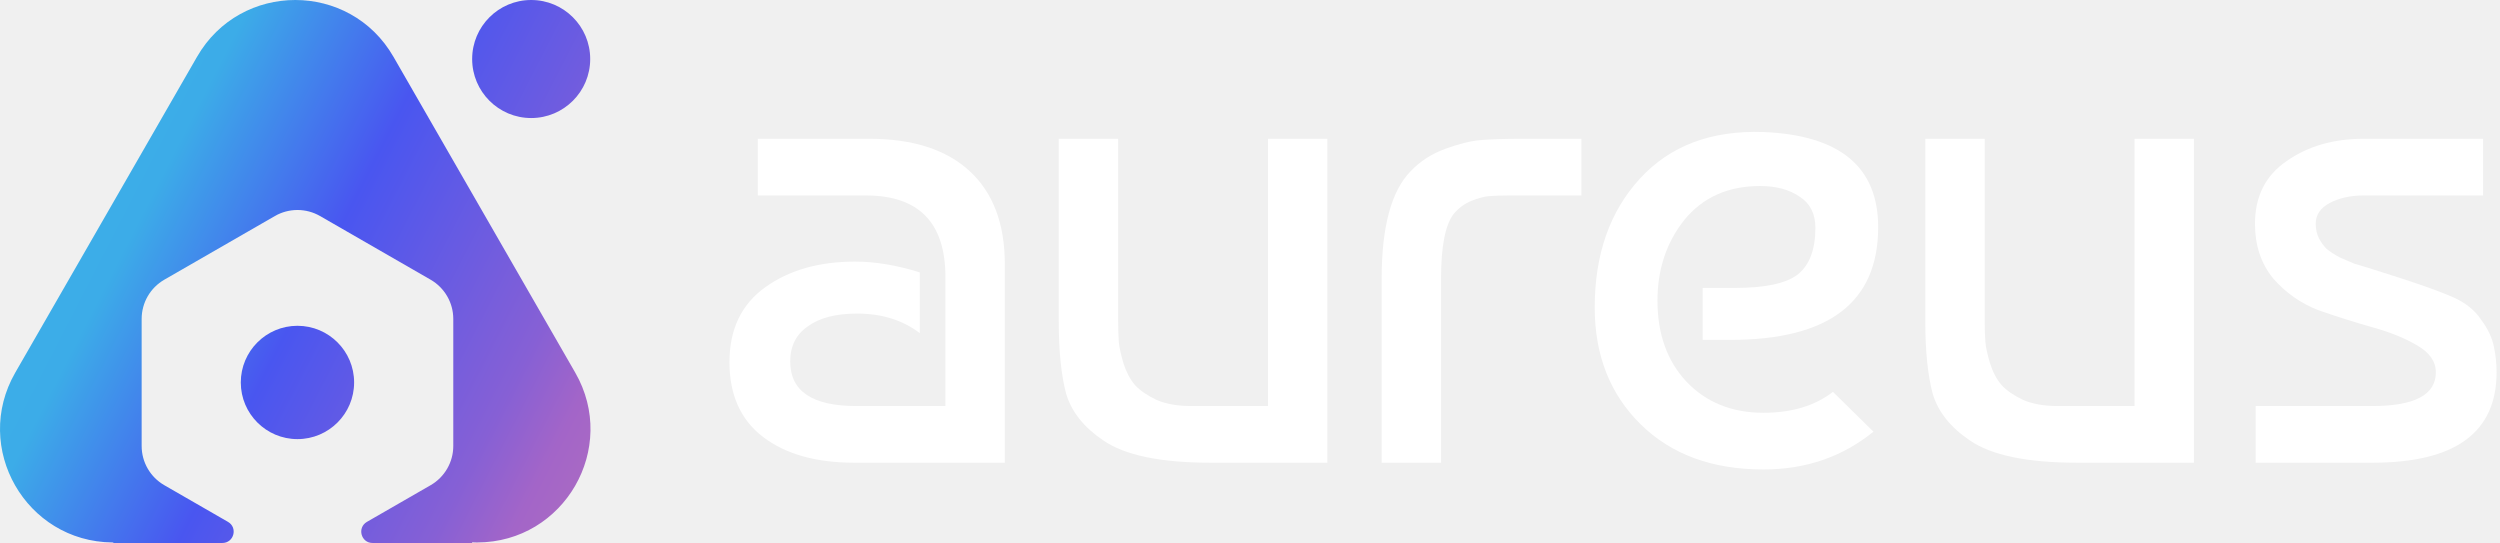
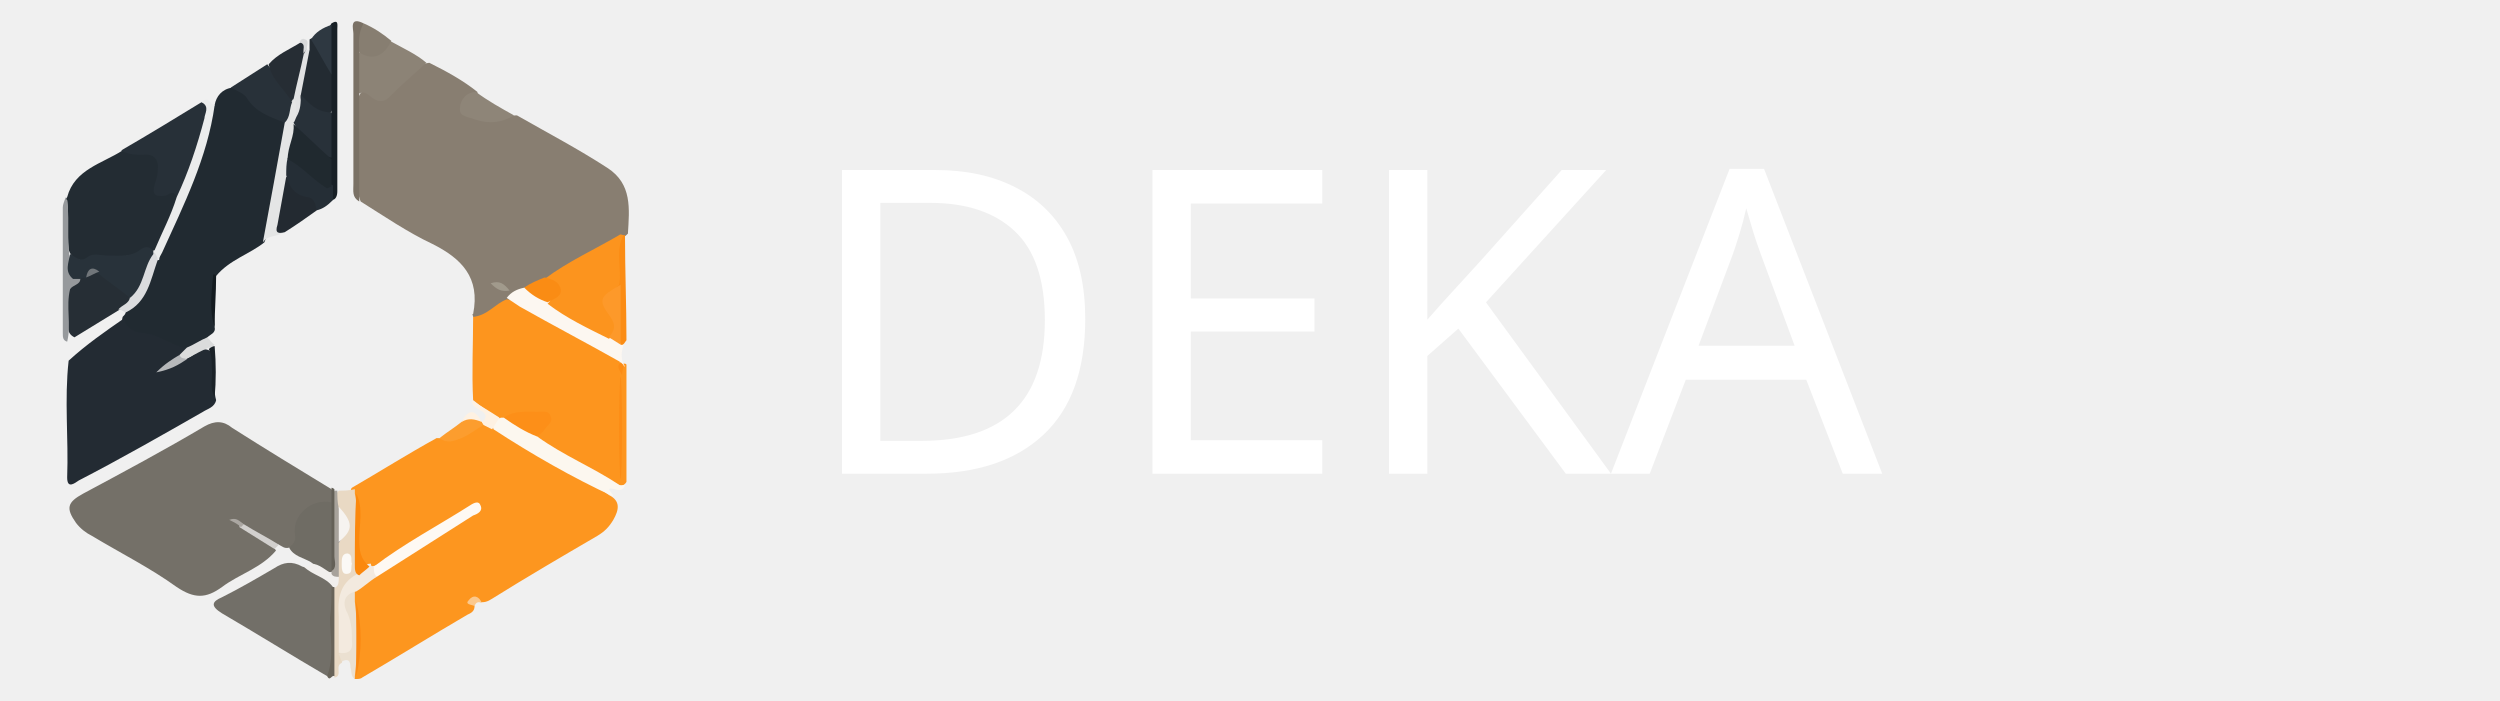
- <svg xmlns="http://www.w3.org/2000/svg" width="221" height="48" viewBox="0 0 221 48" fill="none">
-   <path d="M219.505 12.268V17.279H208.945C207.792 17.279 206.797 17.498 205.962 17.935C205.127 18.373 204.709 18.989 204.709 19.785C204.709 20.262 204.809 20.7 205.007 21.097C205.206 21.455 205.425 21.754 205.664 21.992C205.942 22.231 206.34 22.489 206.857 22.768C207.414 23.006 207.831 23.186 208.11 23.305C208.428 23.384 209.701 23.782 211.928 24.498C214.155 25.214 215.806 25.811 216.88 26.288C217.954 26.765 218.769 27.421 219.326 28.256C219.922 29.052 220.3 29.847 220.459 30.643C220.618 31.398 220.698 32.154 220.698 32.91C220.698 38.239 217.039 40.904 209.721 40.904H199.399V35.893H209.721C213.459 35.893 215.329 34.899 215.329 32.91C215.329 31.955 214.772 31.16 213.658 30.523C212.584 29.887 211.252 29.35 209.661 28.913C208.11 28.475 206.539 27.978 204.948 27.421C203.397 26.825 202.064 25.89 200.951 24.617C199.877 23.305 199.34 21.694 199.34 19.785C199.34 17.359 200.274 15.509 202.144 14.237C204.013 12.924 206.28 12.268 208.945 12.268H219.505Z" fill="white" />
-   <path d="M193.943 40.904H183.622C179.207 40.904 176.045 40.248 174.136 38.935C172.426 37.782 171.332 36.41 170.854 34.819C170.417 33.188 170.198 31.061 170.198 28.436V12.268H175.448V28.376C175.448 29.092 175.468 29.708 175.508 30.225C175.548 30.703 175.687 31.339 175.926 32.134C176.164 32.89 176.502 33.526 176.94 34.043C177.377 34.521 178.014 34.958 178.849 35.356C179.684 35.714 180.698 35.893 181.891 35.893H188.693V12.268H193.943V40.904Z" fill="white" />
-   <path d="M155.887 11.671C162.649 11.95 166.03 14.754 166.03 20.083C166.03 26.725 161.674 30.046 152.964 30.046H150.518V25.453H153.382C156.047 25.453 157.896 25.055 158.93 24.259C159.964 23.424 160.481 22.052 160.481 20.143C160.481 18.91 160.024 17.995 159.109 17.399C158.194 16.762 157.021 16.444 155.589 16.444C152.765 16.444 150.538 17.438 148.907 19.427C147.316 21.416 146.521 23.802 146.521 26.586C146.521 29.529 147.376 31.916 149.086 33.745C150.836 35.575 153.103 36.49 155.887 36.49C158.393 36.49 160.441 35.873 162.032 34.64L165.612 38.16C162.868 40.387 159.626 41.501 155.887 41.501C151.353 41.501 147.734 40.169 145.029 37.504C142.325 34.839 140.973 31.399 140.973 27.183C140.973 22.489 142.305 18.691 144.97 15.788C147.635 12.884 151.274 11.512 155.887 11.671Z" fill="white" />
-   <path d="M122.139 40.904V24.617C122.139 20.043 122.994 16.881 124.704 15.132C125.539 14.257 126.553 13.6 127.747 13.163C128.94 12.725 129.974 12.467 130.849 12.387C131.764 12.308 132.997 12.268 134.548 12.268H139.798V17.279H133.474C132.678 17.279 132.062 17.299 131.624 17.339C131.187 17.379 130.67 17.518 130.073 17.756C129.477 17.995 128.96 18.373 128.522 18.89C127.767 19.845 127.389 21.754 127.389 24.617V40.904H122.139Z" fill="white" />
-   <path d="M117.339 40.904H107.018C102.603 40.904 99.441 40.248 97.532 38.935C95.822 37.782 94.728 36.41 94.251 34.819C93.814 33.188 93.595 31.061 93.595 28.436V12.268H98.845V28.376C98.845 29.092 98.865 29.708 98.904 30.225C98.944 30.703 99.083 31.339 99.322 32.134C99.561 32.89 99.899 33.526 100.336 34.043C100.774 34.521 101.41 34.958 102.245 35.356C103.081 35.714 104.095 35.893 105.288 35.893H112.089V12.268H117.339V40.904Z" fill="white" />
-   <path d="M81.309 24.08V29.45C79.798 28.296 77.948 27.72 75.761 27.72C73.892 27.72 72.44 28.097 71.406 28.853C70.372 29.569 69.855 30.603 69.855 31.955C69.855 34.58 71.803 35.893 75.701 35.893H83.576V24.498C83.576 19.686 81.23 17.279 76.537 17.279H66.991V12.268H76.835C80.693 12.268 83.656 13.222 85.724 15.132C87.792 17.041 88.826 19.785 88.826 23.364V40.904H75.522C72.142 40.904 69.457 40.149 67.468 38.637C65.48 37.126 64.485 34.918 64.485 32.015C64.485 29.112 65.539 26.904 67.647 25.393C69.755 23.881 72.4 23.126 75.582 23.126C77.372 23.126 79.281 23.444 81.309 24.08Z" fill="white" />
-   <path d="M52.174 5.217C52.174 8.099 49.838 10.435 46.956 10.435C44.075 10.435 41.739 8.099 41.739 5.217C41.739 2.336 44.075 0 46.956 0C49.838 0 52.174 2.336 52.174 5.217Z" fill="url(#paint0_linear_77_19)" />
-   <path d="M42.144 47.953L42.168 47.953L42.192 47.953C49.883 47.935 54.69 39.61 50.85 32.938L34.782 5.02C30.93 -1.673 21.271 -1.673 17.418 5.021L1.35 32.938C-2.478 39.59 2.289 47.886 9.94 47.952L10.023 47.953L10.017 48H19.655C20.679 48 21.042 46.644 20.154 46.133L14.526 42.892C13.286 42.178 12.522 40.857 12.522 39.426V28.192C12.522 26.761 13.286 25.439 14.526 24.725L24.3 19.097C25.535 18.386 27.056 18.386 28.292 19.097L38.066 24.725C39.305 25.439 40.07 26.761 40.07 28.192V39.426C40.07 40.857 39.305 42.178 38.066 42.892L32.437 46.133C31.55 46.644 31.912 48 32.936 48H41.739L41.736 47.937C41.831 47.943 41.913 47.946 41.979 47.949C42.058 47.952 42.115 47.952 42.144 47.953Z" fill="url(#paint1_linear_77_19)" />
-   <path d="M26.295 38.818C29.061 38.818 31.304 36.575 31.304 33.809C31.304 31.043 29.061 28.8 26.295 28.8C23.529 28.8 21.286 31.043 21.286 33.809C21.286 36.575 23.529 38.818 26.295 38.818Z" fill="url(#paint2_linear_77_19)" />
-   <defs>
-     <linearGradient id="paint0_linear_77_19" x1="52.2" y1="42.545" x2="8.762" y2="20.207" gradientUnits="userSpaceOnUse">
-       <stop stop-color="#A96AC3" />
-       <stop offset="0.084" stop-color="#A365C8" />
-       <stop offset="0.207" stop-color="#8660D5" />
-       <stop offset="0.613" stop-color="#4956F0" />
-       <stop offset="0.943" stop-color="#3CACE8" />
-       <stop offset="1" stop-color="#3CADE8" />
-     </linearGradient>
-     <linearGradient id="paint1_linear_77_19" x1="52.2" y1="42.545" x2="8.762" y2="20.207" gradientUnits="userSpaceOnUse">
-       <stop stop-color="#A96AC3" />
-       <stop offset="0.084" stop-color="#A365C8" />
-       <stop offset="0.207" stop-color="#8660D5" />
-       <stop offset="0.613" stop-color="#4956F0" />
-       <stop offset="0.943" stop-color="#3CACE8" />
-       <stop offset="1" stop-color="#3CADE8" />
-     </linearGradient>
-     <linearGradient id="paint2_linear_77_19" x1="52.2" y1="42.545" x2="8.762" y2="20.207" gradientUnits="userSpaceOnUse">
-       <stop stop-color="#A96AC3" />
-       <stop offset="0.084" stop-color="#A365C8" />
-       <stop offset="0.207" stop-color="#8660D5" />
-       <stop offset="0.613" stop-color="#4956F0" />
-       <stop offset="0.943" stop-color="#3CACE8" />
-       <stop offset="1" stop-color="#3CADE8" />
-     </linearGradient>
-   </defs>
+ <svg xmlns="http://www.w3.org/2000/svg" version="1.1" id="Layer_1" x="0px" y="0px" viewBox="0 0 171.2 48" style="enable-background:new 0 0 171.2 48;" xml:space="preserve">
+   <style type="text/css">
+ 	.st0{fill:#887E71;}
+ 	.st1{fill:#FD961F;}
+ 	.st2{fill:#747068;}
+ 	.st3{fill:#212A31;}
+ 	.st4{fill:#FD951E;}
+ 	.st5{fill:#232B33;}
+ 	.st6{fill:#232C33;}
+ 	.st7{fill:#726F68;}
+ 	.st8{fill:#273038;}
+ 	.st9{fill:#8C8376;}
+ 	.st10{fill:#262E35;}
+ 	.st11{fill:#FCF7EF;}
+ 	.st12{fill:#6F6C64;}
+ 	.st13{fill:#FCF7F1;}
+ 	.st14{fill:#283139;}
+ 	.st15{fill:#EBECEC;}
+ 	.st16{fill:#E9D9C4;}
+ 	.st17{fill:#232B32;}
+ 	.st18{fill:#182026;}
+ 	.st19{fill:#7A7165;}
+ 	.st20{fill:#E4E5E5;}
+ 	.st21{fill:#262D34;}
+ 	.st22{fill:#232A31;}
+ 	.st23{fill:#252E36;}
+ 	.st24{fill:#8E8578;}
+ 	.st25{fill:#FB8C14;}
+ 	.st26{fill:#877E71;}
+ 	.st27{fill:#DBDCDE;}
+ 	.st28{fill:#96999C;}
+ 	.st29{fill:#EBE0D1;}
+ 	.st30{fill:#2E3841;}
+ 	.st31{fill:#FC9D2E;}
+ 	.st32{fill:#E1E2E3;}
+ 	.st33{fill:#F1EFED;}
+ 	.st34{fill:#DBDCDC;}
+ 	.st35{fill:#686359;}
+ 	.st36{fill:#A7A29B;}
+ 	.st37{fill:#646057;}
+ 	.st38{fill:#FEF1E2;}
+ 	.st39{fill:#D2D0CE;}
+ 	.st40{fill:#1B2228;}
+ 	.st41{fill:#141B20;}
+ 	.st42{fill:#FBC88D;}
+ 	.st43{fill:#D9DADB;}
+ 	.st44{fill:#FC941E;}
+ 	.st45{fill:#FA8C14;}
+ 	.st46{fill:#A19A8C;}
+ 	.st47{fill:#FEF9F3;}
+ 	.st48{fill:#F3EADF;}
+ 	.st49{fill:#FB880D;}
+ 	.st50{fill:#FB8711;}
+ 	.st51{fill:#ABA7A2;}
+ 	.st52{fill:#FD8F18;}
+ 	.st53{fill:#FC8C15;}
+ 	.st54{fill:#B6B8BA;}
+ 	.st55{fill:#28323A;}
+ 	.st56{fill:#71767A;}
+ 	.st57{fill:#FD992A;}
+ 	.st58{fill:#F6F3F0;}
+ 	.st59{fill:#FBF9F6;}
+ 	.st60{fill:#20292F;}
+ 	.st61{fill:#FDFDFD;}
+ 	.st62{fill:#FFFFFF;}
+ 	.st63{font-family:'Ethnocentric-Regular';}
+ 	.st64{font-size:29.127px;}
+ </style>
+   <g>
+     <g>
+       <path class="st0" d="M32.4,21.7c0-0.1-0.1-0.2,0-0.2c0.5-2.5-0.8-3.8-2.8-4.8c-1.7-0.8-3.3-1.9-4.9-2.9c-0.4-1-0.2-2.1-0.2-3.2    c0-1.2,0-2.5,0-3.7c0.1-0.6,0.4-0.9,1-0.6c0.7,0.3,1,0,1.6-0.3c0.8-0.5,1.2-1.6,2.3-1.7c1.2,0.6,2.3,1.2,3.3,2    c0,0.2-0.1,0.3-0.2,0.4c-0.6,0.7-0.5,0.9,0.3,1.2c0.9,0.3,1.7,0,2.6,0c2.1,1.2,4.2,2.3,6.2,3.6c1.7,1.1,1.5,2.8,1.4,4.5    c-0.1,0.1-0.2,0.2-0.3,0.2c-1.7,0.9-3.4,1.9-5.1,2.9c-0.5,0.3-1,0.5-1.5,0.7c-0.4,0.2-0.8,0.5-1.2,0.8C34,21,33.5,22.1,32.4,21.7z    " />
+       <path class="st1" d="M32.5,41.5c0,0.4-0.3,0.5-0.5,0.6c-2.4,1.4-4.8,2.9-7.2,4.3c-0.1,0.1-0.3,0.1-0.5,0.1c-0.1-0.1-0.1-0.3,0-0.4    c-0.1-1.6,0-3.2-0.2-4.8c-0.1-0.3-0.1-0.5,0-0.8c0.3-0.7,1-0.9,1.5-1.3c2.2-1.5,4.5-2.7,6.5-4.3c-1.9,1-3.7,2.2-5.6,3.4    c-0.4,0.2-0.7,0.5-1.2,0.5c-0.1,0-0.2-0.1-0.4-0.1c-0.7-0.3-0.8-0.9-0.8-1.6c0-1.1,0.1-2.2-0.1-3.3c0-0.1,0-0.3,0.1-0.4    c1.9-1.1,3.8-2.3,5.8-3.4c1.2,0.1,1.9-0.9,2.9-1.1c0.3,0,0.6,0,0.8,0.2c2.6,1.7,5.5,2.9,8.1,4.8c0.8,0.4,0.7,1,0.3,1.7    c-0.3,0.5-0.6,0.8-1.1,1.1c-2.4,1.4-4.8,2.8-7.2,4.3c-0.3,0.2-0.6,0.3-0.9,0.2c-0.2-0.1-0.3-0.2-0.5-0.1    C32.4,41.2,32.4,41.3,32.5,41.5z" />
+       <path class="st2" d="M19.8,37.5c-0.3,0.1-0.5-0.1-0.7-0.2c-0.9-0.2-1.6-0.8-2.4-1.2c-0.1,0-0.1-0.1-0.1-0.1c0,0.1,0,0.1,0.1,0.2    c0.7,0.6,1.7,0.7,2.2,1.5c-1,1.2-2.5,1.6-3.7,2.5c-1.1,0.8-1.9,0.8-3.1,0c-1.8-1.3-3.8-2.3-5.8-3.5c-0.4-0.2-0.8-0.5-1.1-0.9    c-0.7-1-0.6-1.4,0.5-2c2.8-1.5,5.6-3,8.3-4.6c0.7-0.4,1.3-0.4,1.9,0.1c2.2,1.4,4.5,2.8,6.8,4.2c0.2,0.3,0.3,0.6,0.2,0.9    c-0.2,0.4-0.6,0.3-0.9,0.4c-0.8,0.5-1.7,0.8-1.5,2C20.5,37.2,20.3,37.5,19.8,37.5z" />
+       <path class="st3" d="M14.7,7.2c0.1-0.6,0.5-1.1,1.2-1.2c0.7-0.2,1.2,0.3,1.5,0.7c0.4,0.7,1.2,0.9,1.8,1.4c0.2,0.1,0.7,0,0.7,0.5    c-0.6,2.6-0.7,5.4-1.8,8c-1,0.8-2.4,1.2-3.3,2.3c-0.3,1.2-0.2,2.3-0.1,3.5c0.1,0.4-0.3,0.5-0.5,0.7c-0.4,0.5-0.9,0.9-1.5,0.9    c-1.2-0.2-2.3-0.8-3.5-1.2c-0.4-0.1-1-0.4-0.8-1.1c0.1-0.1,0.2-0.2,0.2-0.3c0.9-1.1,1.6-2.4,1.9-3.8c1.3-2.6,2.4-5.3,3.3-8.1    C14.2,8.8,14.2,7.9,14.7,7.2z" />
+       <path class="st4" d="M32.4,21.7c1-0.1,1.5-0.9,2.3-1.2c1.4,0.2,2.5,1.2,3.7,1.8c1.4,0.7,2.8,1.3,4,2.3c0.1,0.1,0,0.3,0.1,0.4    c0,0.1,0,0.2,0,0.2c0.1,0,0.1-0.2,0.2-0.3c0.1,0,0.2,0,0.2,0.1c0,2.7,0,5.4,0,8c-0.3,0.5-0.7,0.1-0.9,0c-1.6-0.7-3.2-1.6-4.7-2.5    c-0.2-0.1-0.4-0.3-0.5-0.6c-0.1-0.5,0.7-0.9,0.4-1.3c-0.4-0.5-1.1-0.2-1.7-0.1c-0.3,0-0.6,0.2-0.9,0.2c-0.1,0-0.2,0-0.3,0    c-0.7-0.4-1.3-0.8-1.9-1.3C32.3,25.5,32.4,23.6,32.4,21.7z" />
+       <path class="st5" d="M8.5,21.8c0.1,0.7,0.8,1,1.3,1c1.1,0.1,2,0.9,3.1,1.1c0.1,0.3-0.2,0.5-0.4,0.7c-0.2,0.2-0.4,0.3-1,0.5    c0.7-0.2,1-0.4,1.4-0.6c0.5-0.2,0.9-0.9,1.6-0.4c0.4,1.1,0,2.2,0.3,3.3c-0.1,0.5-0.6,0.6-0.9,0.8c-2.8,1.6-5.6,3.2-8.5,4.7    c-0.3,0.2-0.8,0.6-0.8-0.2c0.1-2.7-0.2-5.3,0.1-8c0.3,1.1,0.1,2.2,0.1,3.3c-0.1-1.1,0.2-2.2-0.1-3.3C5.9,23.6,7.2,22.7,8.5,21.8z" />
+       <path class="st6" d="M4.6,13.5c0.5-1.9,2.4-2.3,3.8-3.2c0.4-0.1,0.9-0.1,1.3,0c1.2,0.1,1.6,0.5,1.4,1.7c-0.1,0.7-0.2,1.2,0.8,1    c0.3-0.1,0.4,0.3,0.4,0.5c-0.3,1.3-0.8,2.6-1.6,3.6c-1.5,0.5-3.1,0.5-4.7,0.7c-0.7,0.1-1.1-0.1-1.3-0.7c-0.1-1.1,0-2.2-0.1-3.4    C4.5,13.7,4.5,13.6,4.6,13.5z" />
+       <path class="st7" d="M22.4,46.3c-2.4-1.4-4.8-2.9-7.2-4.3c-0.8-0.5-0.7-0.8,0-1.1c1.2-0.6,2.4-1.3,3.6-2c0.6-0.4,1.2-0.5,1.9-0.1    c1,0.3,2,0.5,2.3,1.7c0.1,1.4,0.1,2.8,0,4.2C23,45.3,23.1,45.9,22.4,46.3z" />
+       <path class="st8" d="M12.1,13.5c-0.2-0.6-0.6-0.1-0.8-0.1c-0.7,0.1-0.9-0.1-0.7-0.8c0.1-0.3,0.2-0.6,0.2-0.9    c0.1-0.7-0.2-1.2-1-1.1c-0.5,0-1,0-1.5-0.3C10.2,9.2,12,8.1,13.8,7c0.6,0,0.6,0.5,0.5,0.9c-0.3,1.9-1,3.7-1.8,5.4    C12.4,13.5,12.3,13.5,12.1,13.5z" />
+       <path class="st9" d="M29.2,4.3c-0.9,0.8-1.8,1.6-2.6,2.4c-0.3,0.3-0.7,0.3-1.1,0c-0.3-0.2-0.5-0.5-0.9-0.3c-0.3-0.9,0-1.7-0.2-2.6    c0.6-0.7,1.7-0.4,2.3-1C27.6,3.3,28.5,3.7,29.2,4.3z" />
+       <path class="st10" d="M8.2,21.2c-1,0.6-2.1,1.3-3.1,1.9c-0.6-0.3-0.4-0.8-0.5-1.3c0-0.6,0-1.2,0-1.8c0-0.5,0.4-0.8,0.8-1    c0.1-0.1,0.2-0.1,0.3-0.2c0.4-0.1,0.7-0.4,1.1-0.4c0.9,0.5,1.7,1,2.2,1.9C9.2,20.9,8.7,21.1,8.2,21.2z" />
+       <path class="st11" d="M34.3,28.6c0.1,0,0.2,0,0.2,0c0.9,0.1,1.7,0.6,2.3,1.3c1.8,1.3,3.8,2.1,5.6,3.3c0.1,0.1,0.3,0,0.4,0    c-0.1,0.4-0.4,0.4-0.7,0.3C41.3,33.3,42,33.8,42,34c-2.8-1.3-5.6-2.9-8.2-4.6C33.6,28.9,33.9,28.8,34.3,28.6z" />
+       <path class="st12" d="M19.8,37.5c0.2-0.2,0.5-0.4,0.4-0.9c-0.2-1.3,1.1-2.5,2.5-2.2c0.6,0.9,0.2,1.9,0.3,2.8c0,0.5,0,1,0,1.5    c0,0.1-0.1,0.3-0.1,0.4c-0.7,0.3-1.1-0.2-1.6-0.6C20.8,38.2,20.1,38.1,19.8,37.5z" />
+       <path class="st13" d="M42.5,24.8c-2.3-1.3-4.6-2.5-6.9-3.8c-0.3-0.2-0.6-0.4-0.9-0.6c0.3-0.4,0.7-0.6,1.2-0.7    c0.7,0,1.2,0.6,1.8,0.8c1.3,0.8,2.7,1.5,4,2.3c0.2,0.1,0.4,0.3,0.6,0.4c0.2,0,0.4,0,0.5,0.1c-0.2,0.6-0.4,1.2,0,1.8    c-0.1,0-0.1-0.1-0.2-0.1C42.6,25,42.5,24.9,42.5,24.8z" />
+       <path class="st14" d="M19.5,8.4c-1-0.4-2-0.7-2.6-1.7c-0.2-0.3-0.7-0.5-1.1-0.7c0.8-0.5,1.7-1.1,2.5-1.6C19,5.3,19.9,6,20.2,7.1    C20.1,7.6,20.3,8.3,19.5,8.4z" />
+       <path class="st15" d="M12.1,13.5c0.8-1.7,1.4-3.5,1.9-5.4C14,7.8,14.4,7.3,13.8,7c0.5-0.5,0.6,0.2,0.9,0.2    c-0.5,3.6-2.1,6.8-3.6,10.1c-0.1,0.2-0.2,0.3-0.2,0.5c-0.3,0.1-0.4-0.2-0.4-0.4c0-0.1,0.1-0.2,0.1-0.3    C11.1,15.9,11.7,14.8,12.1,13.5z" />
+       <path class="st16" d="M24.3,33.5c0,0.1,0,0.2,0,0.3c0.2,0.9,0.1,1.8,0.1,2.7c0,0.9,0,1.8,0.3,2.7c0,0,0,0.1,0,0.1    c-1.7,1.5-1.2,3.4-1.2,5.3c0,0.3,0,0.5-0.1,0.8c-0.5,0.2,0.1,0.9-0.5,1c-0.3-1.9,0-3.9-0.1-5.8c0.1-0.3,0-0.7,0.1-1    c0.1-0.7,0-1.4,0.1-2.2c0.8-0.9,0.7-1.8,0-2.7c0-0.4-0.1-0.8,0.2-1.1C23.5,33.6,23.9,33.6,24.3,33.5z" />
+       <path class="st17" d="M21.2,3.4c0-0.2,0-0.5,0-0.7c0.3-0.2,0.5-0.1,0.6,0.1c0.3,0.8,0.9,1.5,1,2.3c0,0.8,0,1.6,0,2.3    c-0.1,0.4-0.5,0.7-0.8,0.5c-0.6-0.5-1.7-0.5-1.8-1.5C20.5,5.4,20.5,4.3,21.2,3.4z" />
+       <path class="st18" d="M22.7,7.7c0-0.9,0-1.8,0-2.7c-0.2-1.1-0.7-2.3,0-3.4c0.5-0.3,0.4,0.1,0.4,0.4c0,3.7,0,7.4,0,11.1    c0,0.3-0.1,0.6-0.4,0.6c-0.3-0.3-0.3-0.7-0.4-1c0-0.7,0-1.3,0-2C22.4,9.8,22.1,8.7,22.7,7.7z" />
+       <path class="st19" d="M24.6,3.6c0,1,0,1.9,0,2.9c0,2.4,0,4.9,0,7.3c-0.5-0.3-0.4-0.7-0.4-1.2c0-3.4,0-6.9,0-10.3    c0-0.3-0.3-1.2,0.7-0.7C25,2.4,25,3,24.6,3.6z" />
+       <path class="st20" d="M19.5,8.4C19.9,8,19.8,7.5,20,7c-0.1-0.1,0-0.2,0.1-0.3c0.5,0.3,0.4,0.7,0.4,1.2c0,0.2-0.1,0.5-0.2,0.7    c-0.1,0.8-0.4,1.5-0.5,2.3c0,0.4,0,0.7,0,1.1c-0.1,1.3-0.7,2.5-0.3,3.8c-0.4,0.5-1.1,0.2-1.5,0.8C18.5,13.9,19,11.2,19.5,8.4z" />
+       <path class="st21" d="M20.1,6.8C20,6.8,20,6.9,20,7c-0.5-0.9-1.4-1.5-1.6-2.6c0.6-0.7,1.4-1,2.2-1.5c0.5,0,0.3,0.5,0.4,0.8    C20.7,4.7,20.7,5.8,20.1,6.8z" />
+       <path class="st22" d="M19.5,15.9C19.1,16,18.8,16,19,15.4c0.2-1.1,0.4-2.2,0.6-3.3c0.6,0.5,1.1,1.2,1.9,1.4    c0.4,0.1,0.4,0.5,0.2,0.9C21,14.9,20.3,15.4,19.5,15.9z" />
+       <path class="st23" d="M21.7,14.4c-0.1-0.3-0.1-0.8-0.6-0.9c-0.9-0.1-1.3-0.7-1.5-1.5c0-0.4,0-0.8,0.1-1.2c0.8-0.1,1.3,0.4,1.8,0.9    c0.4,0.4,0.8,0.8,1.3,1c0,0.3,0,0.7,0,1C22.4,14.1,22.1,14.3,21.7,14.4z" />
+       <path class="st24" d="M35.2,7.9c-0.8,0.5-1.7,0.6-2.6,0.3c-0.5-0.2-1.2-0.2-1.1-0.8c0-0.5,0.4-1.1,1.1-1.1    C33.4,6.9,34.3,7.4,35.2,7.9z" />
+       <path class="st25" d="M42.9,23.3c-0.1,0.1-0.2,0.4-0.4,0.3c-0.6-1.3-0.3-2.7-0.4-4.1c0-0.8,0-1.5,0-2.3c0-0.4,0-1,0.6-1.1    c0,0,0.1,0,0.1,0C42.8,18.5,42.9,20.9,42.9,23.3z" />
+       <path class="st26" d="M24.6,3.6c0-0.7-0.1-1.3,0.3-2c0.7,0.3,1.3,0.7,1.9,1.2C26.3,3.8,25.6,4.2,24.6,3.6z" />
+       <path class="st27" d="M10.6,17.3c0.1,0.2,0.2,0.3,0.2,0.5c-0.5,1.4-0.7,2.9-2.2,3.6c-0.2-0.1-0.3-0.2-0.5-0.2    c0.2-0.3,0.8-0.4,0.8-0.9c0.2-0.8,0.6-1.5,0.9-2.3C10,17.7,10.2,17.3,10.6,17.3z" />
+       <path class="st28" d="M5.5,19.1c0,0.4-0.5,0.4-0.7,0.7c-0.3,1.2,0.1,2.4-0.2,3.6c-0.3-0.1-0.3-0.3-0.3-0.6c0-2.9,0-5.7,0-8.6    c0-0.2,0.1-0.4,0.2-0.7c0,0.1,0.1,0.2,0.1,0.3c0.2,1.5-0.1,3,0.3,4.4C5,18.4,5,18.6,5.2,18.7C5.3,18.8,5.5,18.9,5.5,19.1z" />
+       <path class="st29" d="M23.4,45.3c-0.1-0.2-0.1-0.3-0.2-0.5c0.7-0.6,0.7-1.4,0.4-2.2c-0.2-0.5-0.3-1-0.2-1.5    c0.1-0.5,0.3-0.9,0.9-0.6c0,0.2,0,0.5,0,0.7c0.2,1.7,0.2,3.4,0,5.1c0,0.1,0,0.2,0,0.2c-0.3-0.2-0.2-0.5-0.3-0.8    C24,45.2,23.8,45.1,23.4,45.3z" />
+       <path class="st30" d="M22.7,1.7c0,1.1,0,2.3,0,3.4c-0.5-0.8-0.9-1.6-1.4-2.4C21.6,2.2,22.1,1.9,22.7,1.7z" />
+       <path class="st31" d="M33.1,29.1c-0.5,0.3-1,0.7-1.5,0.9c-0.5,0.2-1,0.4-1.5,0c0.5-0.4,1-0.7,1.5-1.1c0.5-0.6,0.9-0.5,1.4,0l0,0    C33.1,29,33.1,29,33.1,29.1C33.1,29.1,33.1,29.1,33.1,29.1z" />
+       <path class="st32" d="M20.1,6.8c0.2-1,0.5-2.1,0.7-3.1c0.1-0.1,0.1-0.3,0.2-0.3c0.1,0,0.1,0,0.2,0c-0.2,1-0.4,2.1-0.6,3.1    C20.5,7,21.1,7.7,20.3,8C20.2,7.6,20.4,7.1,20.1,6.8z" />
+       <path class="st33" d="M23.2,39.5c0,0.3,0,0.6-0.2,0.7c-0.1,0.1-0.2,0.1-0.2,0c-0.5-0.7-1.4-0.8-2-1.4c0.2,0,0.4,0,0.5-0.2    c0.6,0,1,0.5,1.5,0.7C22.9,39.3,23,39.4,23.2,39.5z" />
+       <path class="st34" d="M12.3,24.3c0.2-0.2,0.3-0.3,0.5-0.5c0.5-0.2,0.9-0.5,1.4-0.7c0.2,0.2,0.3,0.4,0.5,0.5    c-0.1,0.1-0.2,0.3-0.4,0.2c-0.5,0.2-1,0.5-1.4,0.7C12.5,24.7,12.3,24.8,12.3,24.3z" />
+       <path class="st35" d="M22.7,40.2c0.1,0,0.2,0,0.2,0c0,2,0,4,0,6.1c-0.2-0.1-0.3,0.4-0.5,0c0.5-1.3,0.2-2.7,0.2-4    C22.7,41.6,22.7,40.9,22.7,40.2z" />
+       <path class="st36" d="M23.2,39.5c-0.2,0-0.4,0-0.5-0.2c0,0,0-0.1,0-0.1c0.3-1.4,0-2.8,0.1-4.1c0-0.5-0.1-1,0.1-1.5    c0.1,0,0.2,0,0.2,0c0,0.4,0,0.8,0.1,1.2c0.3,0.8,0.5,1.6,0,2.4C23.2,37.9,23.2,38.7,23.2,39.5z" />
+       <path class="st37" d="M22.9,33.5c0,1.5,0,3.1,0,4.6c0,0.3,0.2,0.8-0.2,1c0-1.6,0-3.1,0-4.7c0-0.3,0-0.7,0-1    C22.8,33.4,22.9,33.5,22.9,33.5z" />
+       <path class="st38" d="M33.1,29.1c0-0.1-0.1-0.1-0.1-0.2c0.4-0.3,0.3-0.6-0.1-0.8c-0.3-0.2-0.6-0.3-0.6-0.7    c0.6,0.4,1.3,0.8,1.9,1.2c-0.2,0.3-0.3,0.5-0.5,0.8C33.5,29.3,33.3,29.2,33.1,29.1z" />
+       <path class="st39" d="M16.7,35.9c0.8,0.5,1.6,0.9,2.4,1.4c-0.1,0.1-0.2,0.2-0.3,0.3c-0.8-0.5-1.6-1-2.4-1.5    C16.4,35.9,16.4,35.8,16.7,35.9z" />
+       <path class="st40" d="M14.3,23.9c0.1-0.1,0.3-0.2,0.4-0.2c0.1,1.2,0.1,2.4,0,3.5c-0.4-0.7-0.1-1.4-0.2-2.1    C14.5,24.7,14.5,24.3,14.3,23.9z" />
+       <path class="st41" d="M14.7,22.4c-0.4-1.2-0.2-2.4-0.1-3.6c0,0,0.1,0,0.1,0c0,0,0.1,0,0.1,0.1C14.8,20.1,14.7,21.2,14.7,22.4z" />
+       <path class="st38" d="M33,28.9c-0.5-0.2-0.9-0.3-1.4,0C32.1,28,32.5,28,33,28.9z" />
+       <path class="st42" d="M32.5,41.5c-0.2-0.1-0.7-0.1-0.4-0.4c0.3-0.4,0.7-0.3,0.9,0.2C32.8,41.2,32.6,41.2,32.5,41.5z" />
+       <path class="st43" d="M21,3.4c-0.1,0.1-0.2,0.2-0.2,0.3C20.7,3.4,21,3,20.5,2.9c0.1-0.2,0.2-0.3,0.4-0.2C21.2,2.8,21,3.1,21,3.4z" />
+       <path class="st44" d="M42.7,16.1c-0.6,1.1-0.1,2.3-0.3,3.4c-0.7,0.7-1,1.4-0.3,2.4c0.4,0.6,0.3,0.7-0.4,1.3    c-1.4-0.7-2.9-1.4-4.2-2.4c0.7-0.7,0.4-1.2-0.2-1.7c1.6-1.2,3.4-2,5.1-3C42.5,16,42.6,16.1,42.7,16.1z" />
+       <path class="st45" d="M37.3,19c0.5,0.1,1,0.3,1.1,0.8c0.1,0.5-0.5,0.7-0.9,0.9c-0.6-0.2-1.1-0.5-1.6-1    C36.3,19.4,36.8,19.2,37.3,19z" />
+       <path class="st46" d="M34.9,19.9c-0.6,0.1-0.9-0.1-1.3-0.5C34.2,19.2,34.5,19.4,34.9,19.9z" />
+       <path class="st47" d="M25.6,38.8c2.1-1.6,4.4-2.8,6.6-4.2c0.3-0.2,0.6-0.3,0.7,0c0.2,0.4-0.2,0.6-0.5,0.7    c-2.2,1.4-4.4,2.8-6.6,4.2C25.2,39.4,25.4,39.1,25.6,38.8z" />
+       <path class="st48" d="M25.6,38.8c0,0.3,0,0.5,0.2,0.7c-0.5,0.3-0.9,0.7-1.4,1c-1,0.2-0.9,1-0.6,1.5c0.3,0.7,0.3,1.3,0.3,1.9    c0.1,0.7-0.3,0.9-0.9,0.8c0-0.8,0-1.7,0-2.5c-0.1-1.3,0.1-2.4,1.5-3c0.1-0.4,0.3-0.6,0.7-0.6C25.4,38.8,25.5,38.8,25.6,38.8z" />
+       <path class="st49" d="M25.3,38.8c-0.2,0.2-0.5,0.4-0.7,0.6c-0.3-0.1-0.3-0.4-0.3-0.7c0-1.6,0-3.3,0.1-4.9c0.5,1,0.2,2.1,0.2,3.2    C24.6,37.7,24.7,38.3,25.3,38.8z" />
+       <path class="st50" d="M24.4,46.3c0-1.7,0-3.4,0-5.1C24.8,42.9,24.8,44.6,24.4,46.3z" />
+       <path class="st51" d="M16.7,35.9c-0.1,0.1-0.1,0.1-0.2,0.2c-0.2-0.2-0.4-0.3-0.8-0.5C16.2,35.4,16.4,35.7,16.7,35.9z" />
+       <path class="st52" d="M36.8,29.9c-0.8-0.3-1.6-0.8-2.3-1.3c0.7-0.5,1.5-0.4,2.3-0.4c0.4,0,0.8-0.1,0.9,0.3    c0.2,0.4-0.2,0.6-0.4,0.9C37.2,29.6,37,29.7,36.8,29.9z" />
+       <ellipse class="st53" cx="42.5" cy="29.3" rx="0.1" ry="3.5" />
+       <path class="st53" d="M42.5,24.8c0.1,0.1,0.1,0.1,0.2,0.2c0,0.2-0.1,0.4-0.1,0.7C42.4,25.3,42.2,25.1,42.5,24.8z" />
+       <path class="st54" d="M12.3,24.3c0.1,0.3,0.3,0.2,0.5,0.3c-0.6,0.4-1.1,0.7-2.1,0.9C11.3,24.9,11.8,24.6,12.3,24.3z" />
+       <path class="st55" d="M5.5,19.1c-0.2,0-0.3,0-0.5,0c-0.6-0.5-0.3-1.1-0.2-1.7c0.4,0.2,0.7,0.6,1.2,0.2c0.4-0.3,0.9-0.1,1.4-0.1    c0.8,0,1.6,0.1,2.2-0.4c0.3-0.2,0.6-0.3,0.9,0.1c0,0.1,0,0.1,0,0.2c-0.7,0.9-0.6,2.2-1.6,3c-0.7-0.6-1.5-1.1-2.2-1.7    c-0.5-0.2-0.6,0.3-0.9,0.4C5.8,19,5.7,19,5.5,19.1z" />
+       <path class="st56" d="M5.9,19c0.1-0.6,0.4-0.8,0.9-0.4C6.5,18.7,6.2,18.9,5.9,19z" />
+       <path class="st57" d="M41.7,23.1c0.4-0.5,0.5-0.8,0.1-1.4c-0.9-1.2-0.7-1.4,0.7-2.2c0,1.4,0,2.7,0,4.1    C42.2,23.4,42,23.3,41.7,23.1z" />
+       <path class="st58" d="M23.2,37.1c0-0.8,0-1.6,0-2.4C24.2,35.8,24.2,36.3,23.2,37.1z" />
+       <path class="st59" d="M24.1,38.6c-0.1,0.3,0.1,0.7-0.4,0.7c-0.3,0-0.3-0.4-0.3-0.7c0-0.3,0-0.7,0.4-0.7C24.2,38,24,38.4,24.1,38.6    z" />
+       <path class="st14" d="M20.3,8c0.3-0.5,0.3-1,0.3-1.5c0.6,0.6,1.1,1.2,2.1,1.2c0,1,0,2.1,0,3.1c-1.3-0.3-2-1.3-2.6-2.4    C20.2,8.3,20.2,8.2,20.3,8z" />
+       <path class="st60" d="M20.1,8.5c0.9,0.8,1.7,1.6,2.6,2.4c0,0.6,0,1.3,0,1.9c-0.1,0-0.3,0.1-0.3,0.1c-1-0.6-1.7-1.5-2.7-2    C19.7,10,20.2,9.3,20.1,8.5z" />
+       <path class="st61" d="M23.8,13.5" />
+     </g>
+     <text transform="matrix(1 0 0 1 54.8329 32.4398)" class="st62 st63 st64">DEKA</text>
+   </g>
</svg>
